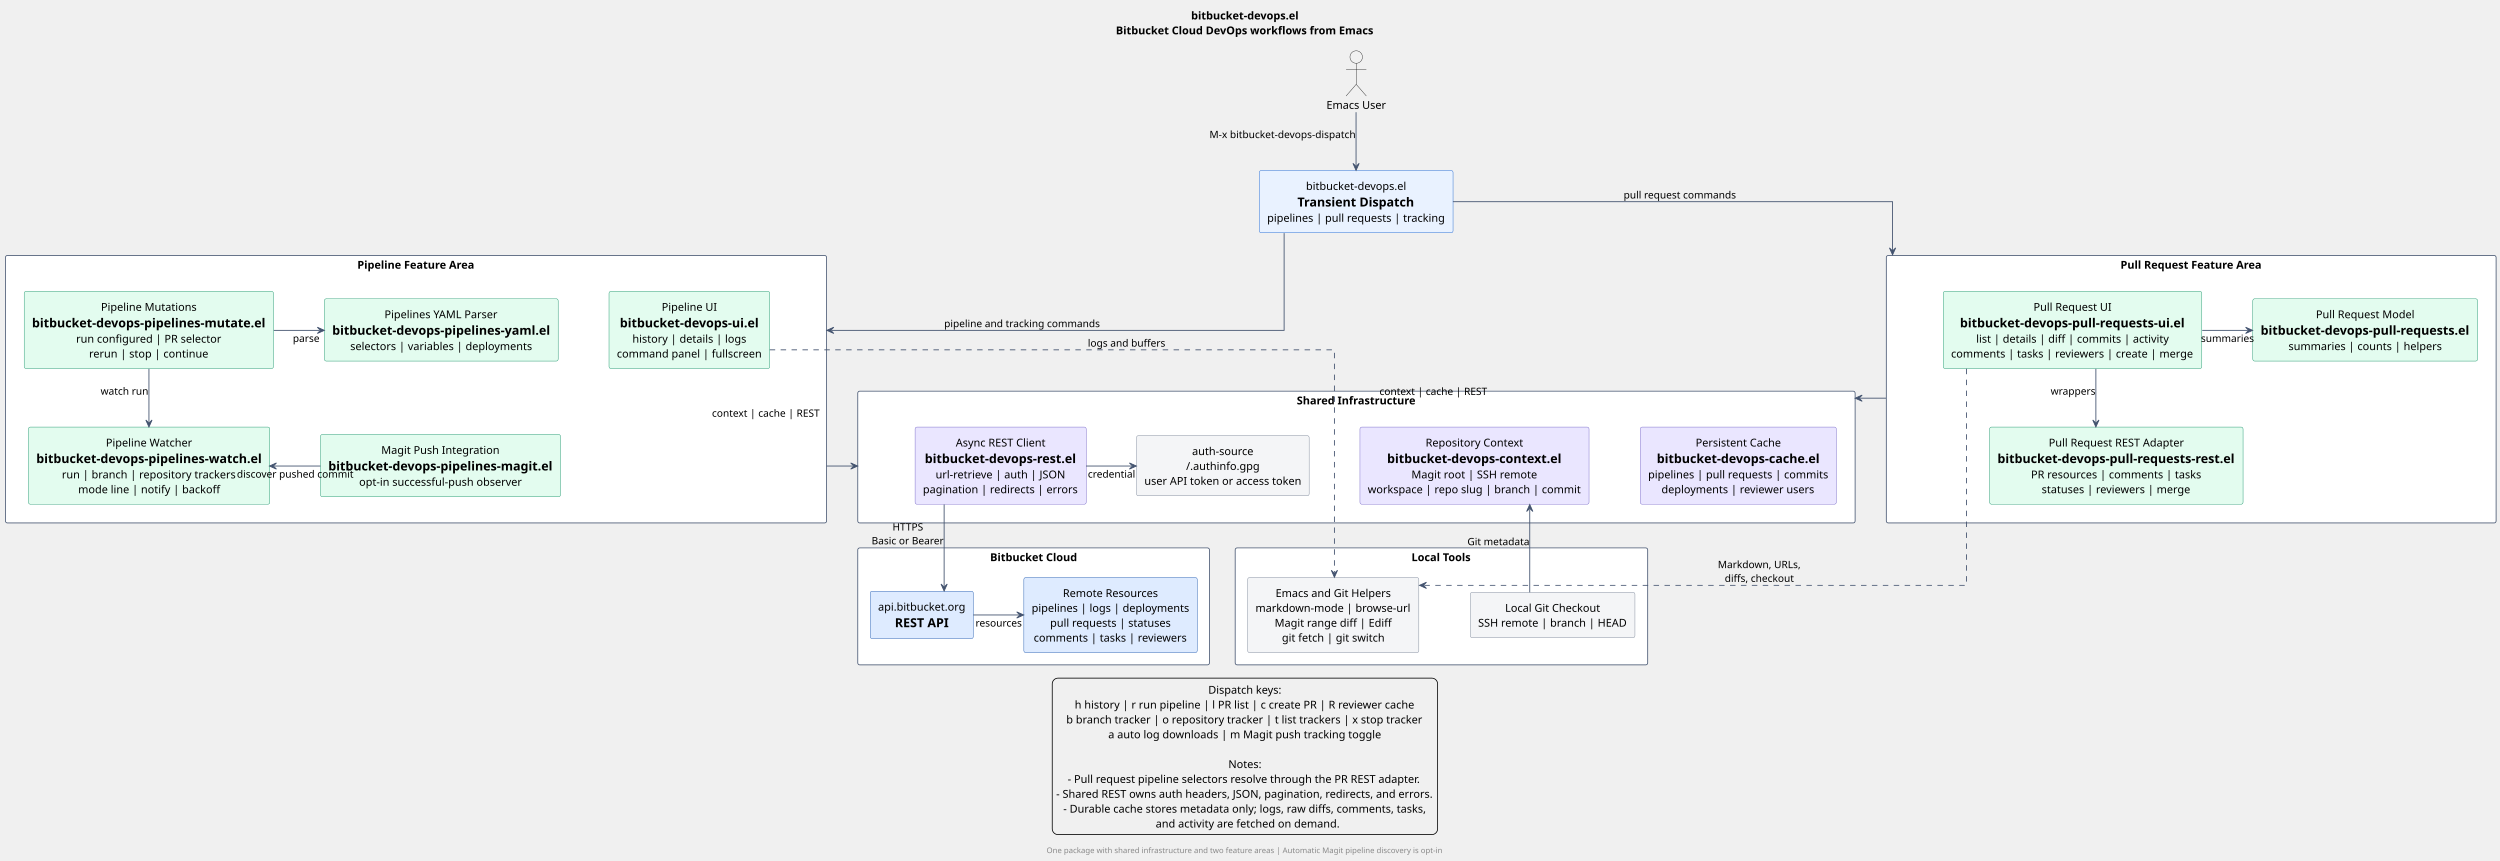
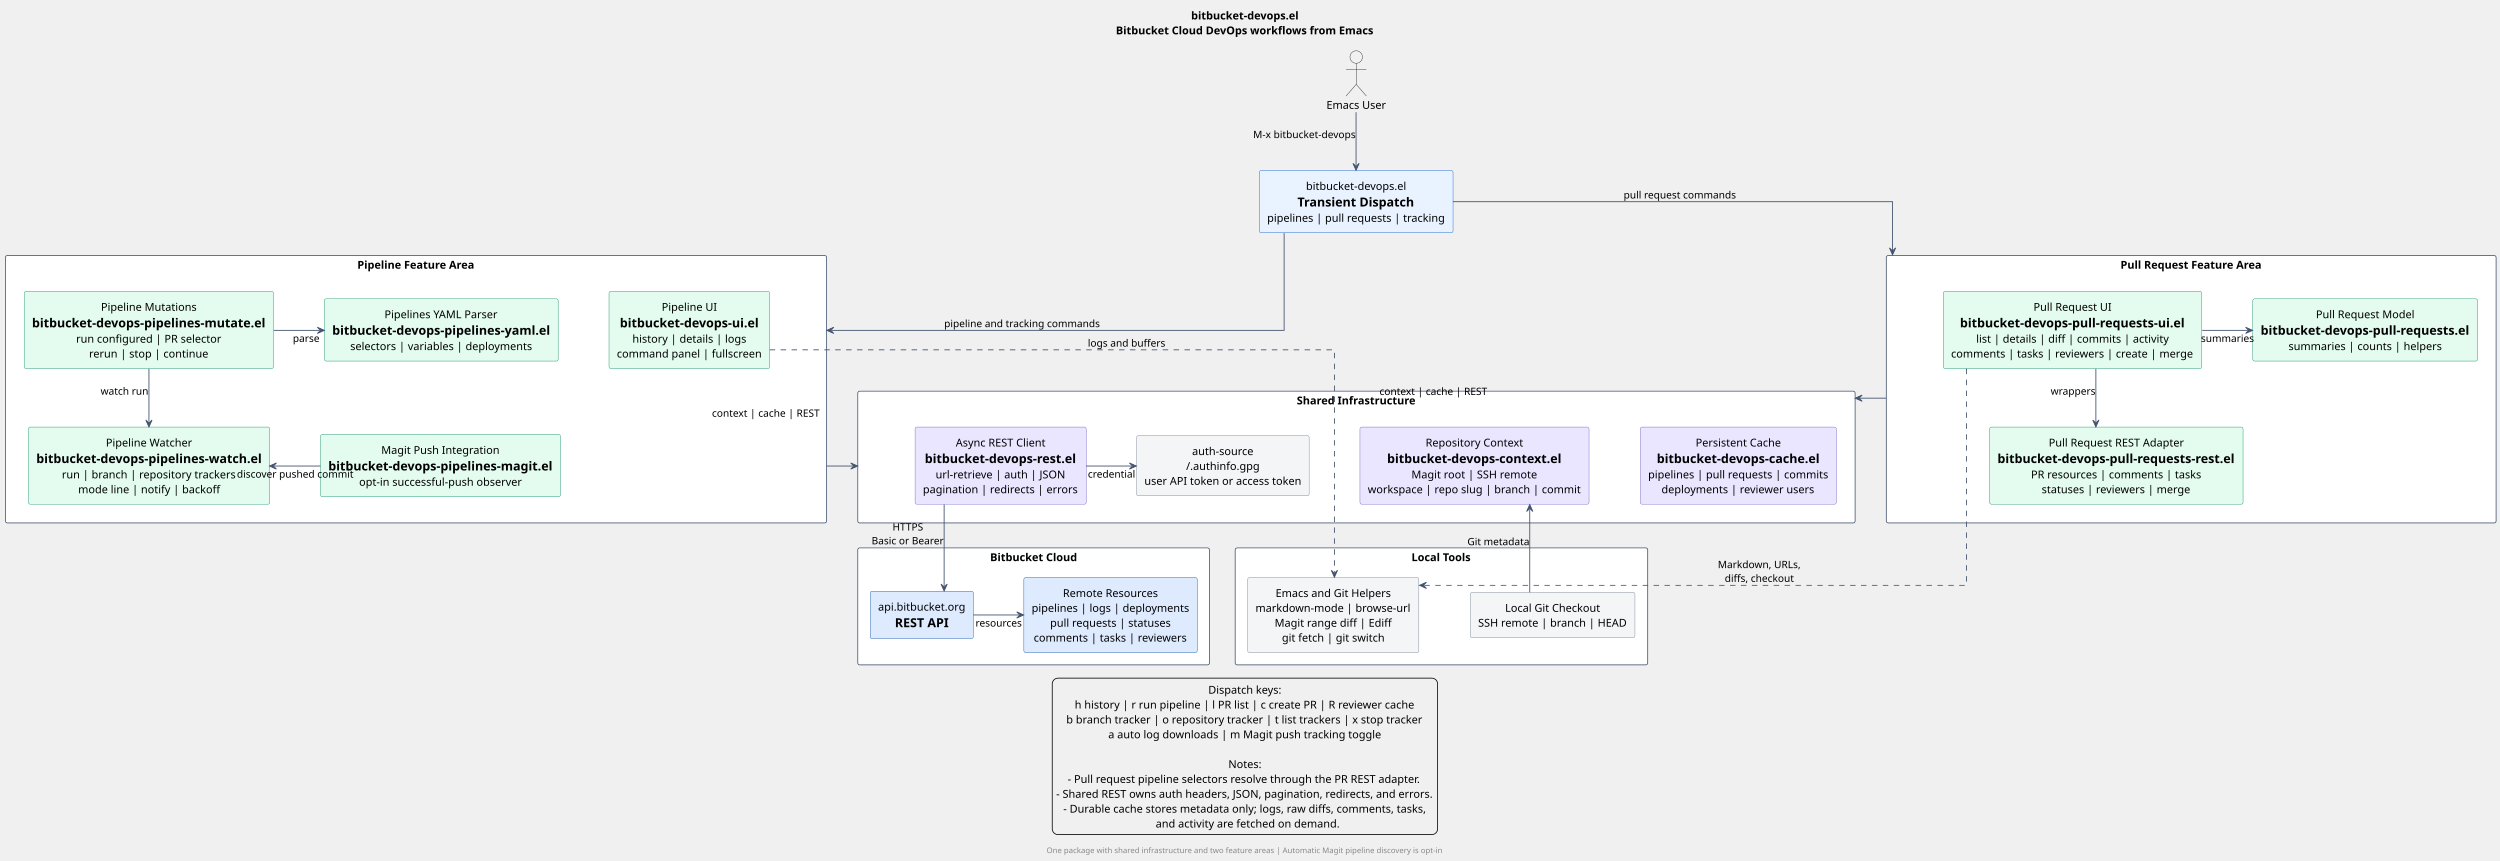
<svg xmlns="http://www.w3.org/2000/svg" contentStyleType="text/css" data-diagram-type="DESCRIPTION" height="757.58px" preserveAspectRatio="none" style="width:2200px;height:757px;background:#FFFFFF;" version="1.1" viewBox="0 0 2200 757" width="2200.686px" zoomAndPan="magnify">
  <defs />
  <g>
    <g class="title" data-source-line="1">
      <text fill="#000000" font-family="sans-serif" font-size="9.607" font-weight="bold" lengthAdjust="spacing" textLength="94.782" x="1048.149" y="17.132">bitbucket-devops.el</text>
      <text fill="#000000" font-family="sans-serif" font-size="9.607" font-weight="bold" lengthAdjust="spacing" textLength="227.195" x="981.942" y="30.217">Bitbucket Cloud DevOps workflows from Emacs</text>
    </g>
    <g class="cluster" data-qualified-name="pipeline_area" data-source-line="48" id="ent0004">
      <rect fill="#FFFFFF" height="235.371" rx="1.716" ry="1.716" style="stroke:#42526E;stroke-width:0.686;" width="722.583" x="4.803" y="224.828" />
      <text fill="#000000" font-family="sans-serif" font-size="9.607" font-weight="bold" lengthAdjust="spacing" textLength="103.313" x="314.438" y="236.47">Pipeline Feature Area</text>
    </g>
    <g class="cluster" data-qualified-name="pr_area" data-source-line="60" id="ent0014">
      <rect fill="#FFFFFF" height="235.371" rx="1.716" ry="1.716" style="stroke:#42526E;stroke-width:0.686;" width="536.619" x="1659.95" y="224.828" />
      <text fill="#000000" font-family="sans-serif" font-size="9.607" font-weight="bold" lengthAdjust="spacing" textLength="124.477" x="1866.021" y="236.47">Pull Request Feature Area</text>
    </g>
    <g class="cluster" data-qualified-name="shared" data-source-line="69" id="ent0020">
      <rect fill="#FFFFFF" height="115.97" rx="1.716" ry="1.716" style="stroke:#42526E;stroke-width:0.686;" width="877.667" x="754.835" y="344.229" />
      <text fill="#000000" font-family="sans-serif" font-size="9.607" font-weight="bold" lengthAdjust="spacing" textLength="105.033" x="1141.152" y="355.872">Shared Infrastructure</text>
    </g>
    <g class="cluster" data-qualified-name="local_tools" data-source-line="80" id="ent0028">
      <rect fill="#FFFFFF" height="102.932" rx="1.716" ry="1.716" style="stroke:#42526E;stroke-width:0.686;" width="363.007" x="1086.962" y="482.158" />
      <text fill="#000000" font-family="sans-serif" font-size="9.607" font-weight="bold" lengthAdjust="spacing" textLength="52.704" x="1242.113" y="493.8">Local Tools</text>
    </g>
    <g class="cluster" data-qualified-name="bitbucket_cloud" data-source-line="87" id="ent0032">
      <rect fill="#FFFFFF" height="102.932" rx="1.716" ry="1.716" style="stroke:#42526E;stroke-width:0.686;" width="309.482" x="754.835" y="482.158" />
      <text fill="#000000" font-family="sans-serif" font-size="9.607" font-weight="bold" lengthAdjust="spacing" textLength="76.577" x="871.287" y="493.8">Bitbucket Cloud</text>
    </g>
    <g class="entity" data-qualified-name="pipeline_area.pipeline_ui" data-source-line="49" id="ent0005">
      <rect fill="#E3FCEF" height="67.932" rx="1.716" ry="1.716" style="stroke:#00875A;stroke-width:0.343;" width="141.42" x="535.933" y="256.394" />
      <text fill="#000000" font-family="sans-serif" font-size="9.607" lengthAdjust="spacing" textLength="48.707" x="582.289" y="273.526">Pipeline UI</text>
      <text fill="#000000" font-family="sans-serif" font-size="10.979" font-weight="bold" lengthAdjust="spacing" textLength="122.421" x="545.432" y="288.078">bitbucket-devops-ui.el</text>
      <text fill="#000000" font-family="sans-serif" font-size="9.607" lengthAdjust="spacing" textLength="100.287" x="556.499" y="301.565">history | details | logs</text>
      <text fill="#000000" font-family="sans-serif" font-size="9.607" lengthAdjust="spacing" textLength="127.696" x="542.795" y="314.649">command panel | fullscreen</text>
    </g>
    <g class="entity" data-qualified-name="pipeline_area.pipeline_mutate" data-source-line="50" id="ent0006">
      <rect fill="#E3FCEF" height="67.932" rx="1.716" ry="1.716" style="stroke:#00875A;stroke-width:0.343;" width="219.358" x="21.273" y="256.394" />
      <text fill="#000000" font-family="sans-serif" font-size="9.607" lengthAdjust="spacing" textLength="84.234" x="88.835" y="273.526">Pipeline Mutations</text>
      <text fill="#000000" font-family="sans-serif" font-size="10.979" font-weight="bold" lengthAdjust="spacing" textLength="205.634" x="28.135" y="288.078">bitbucket-devops-pipelines-mutate.el</text>
      <text fill="#000000" font-family="sans-serif" font-size="9.607" lengthAdjust="spacing" textLength="127.974" x="66.965" y="301.565">run configured | PR selector</text>
      <text fill="#000000" font-family="sans-serif" font-size="9.607" lengthAdjust="spacing" textLength="105.196" x="78.354" y="314.649">rerun | stop | continue</text>
    </g>
    <g class="entity" data-qualified-name="pipeline_area.pipeline_yaml" data-source-line="51" id="ent0007">
      <rect fill="#E3FCEF" height="54.848" rx="1.716" ry="1.716" style="stroke:#00875A;stroke-width:0.343;" width="205.722" x="285.465" y="262.913" />
      <text fill="#000000" font-family="sans-serif" font-size="9.607" lengthAdjust="spacing" textLength="100.008" x="338.321" y="280.045">Pipelines YAML Parser</text>
      <text fill="#000000" font-family="sans-serif" font-size="10.979" font-weight="bold" lengthAdjust="spacing" textLength="191.997" x="292.327" y="294.597">bitbucket-devops-pipelines-yaml.el</text>
      <text fill="#000000" font-family="sans-serif" font-size="9.607" lengthAdjust="spacing" textLength="160.302" x="308.175" y="308.084">selectors | variables | deployments</text>
    </g>
    <g class="entity" data-qualified-name="pipeline_area.watcher" data-source-line="52" id="ent0008">
      <rect fill="#E3FCEF" height="67.932" rx="1.716" ry="1.716" style="stroke:#00875A;stroke-width:0.343;" width="212.364" x="25.047" y="375.795" />
      <text fill="#000000" font-family="sans-serif" font-size="9.607" lengthAdjust="spacing" textLength="76.154" x="93.152" y="392.927">Pipeline Watcher</text>
      <text fill="#000000" font-family="sans-serif" font-size="10.979" font-weight="bold" lengthAdjust="spacing" textLength="198.64" x="31.909" y="407.479">bitbucket-devops-pipelines-watch.el</text>
      <text fill="#000000" font-family="sans-serif" font-size="9.607" lengthAdjust="spacing" textLength="153.558" x="54.45" y="420.966">run | branch | repository trackers</text>
      <text fill="#000000" font-family="sans-serif" font-size="9.607" lengthAdjust="spacing" textLength="124.871" x="68.793" y="434.05">mode line | notify | backoff</text>
    </g>
    <g class="entity" data-qualified-name="pipeline_area.magitpush" data-source-line="53" id="ent0009">
      <rect fill="#E3FCEF" height="54.848" rx="1.716" ry="1.716" style="stroke:#00875A;stroke-width:0.343;" width="211.189" x="282.034" y="382.314" />
      <text fill="#000000" font-family="sans-serif" font-size="9.607" lengthAdjust="spacing" textLength="104.284" x="335.487" y="399.446">Magit Push Integration</text>
      <text fill="#000000" font-family="sans-serif" font-size="10.979" font-weight="bold" lengthAdjust="spacing" textLength="197.465" x="288.896" y="413.998">bitbucket-devops-pipelines-magit.el</text>
      <text fill="#000000" font-family="sans-serif" font-size="9.607" lengthAdjust="spacing" textLength="143.249" x="316.004" y="427.485">opt-in successful-push observer</text>
    </g>
    <g class="entity" data-qualified-name="pr_area.pr_ui" data-source-line="61" id="ent0015">
      <rect fill="#E3FCEF" height="67.932" rx="1.716" ry="1.716" style="stroke:#00875A;stroke-width:0.343;" width="227.556" x="1710.044" y="256.394" />
      <text fill="#000000" font-family="sans-serif" font-size="9.607" lengthAdjust="spacing" textLength="68.709" x="1789.467" y="273.526">Pull Request UI</text>
      <text fill="#000000" font-family="sans-serif" font-size="10.979" font-weight="bold" lengthAdjust="spacing" textLength="198.157" x="1724.743" y="288.078">bitbucket-devops-pull-requests-ui.el</text>
      <text fill="#000000" font-family="sans-serif" font-size="9.607" lengthAdjust="spacing" textLength="169.534" x="1739.055" y="301.565">list | details | diff | commits | activity</text>
      <text fill="#000000" font-family="sans-serif" font-size="9.607" lengthAdjust="spacing" textLength="213.832" x="1716.906" y="314.649">comments | tasks | reviewers | create | merge</text>
    </g>
    <g class="entity" data-qualified-name="pr_area.pr_model" data-source-line="62" id="ent0016">
      <rect fill="#E3FCEF" height="54.848" rx="1.716" ry="1.716" style="stroke:#00875A;stroke-width:0.343;" width="197.784" x="1982.47" y="262.913" />
      <text fill="#000000" font-family="sans-serif" font-size="9.607" lengthAdjust="spacing" textLength="86.76" x="2037.982" y="280.045">Pull Request Model</text>
      <text fill="#000000" font-family="sans-serif" font-size="10.979" font-weight="bold" lengthAdjust="spacing" textLength="184.059" x="1989.332" y="294.597">bitbucket-devops-pull-requests.el</text>
      <text fill="#000000" font-family="sans-serif" font-size="9.607" lengthAdjust="spacing" textLength="135.035" x="2013.844" y="308.084">summaries | counts | helpers</text>
    </g>
    <g class="entity" data-qualified-name="pr_area.pr_rest" data-source-line="63" id="ent0017">
      <rect fill="#E3FCEF" height="67.932" rx="1.716" ry="1.716" style="stroke:#00875A;stroke-width:0.343;" width="223.014" x="1750.873" y="375.795" />
      <text fill="#000000" font-family="sans-serif" font-size="9.607" lengthAdjust="spacing" textLength="119.059" x="1802.851" y="392.927">Pull Request REST Adapter</text>
      <text fill="#000000" font-family="sans-serif" font-size="10.979" font-weight="bold" lengthAdjust="spacing" textLength="209.29" x="1757.736" y="407.479">bitbucket-devops-pull-requests-rest.el</text>
      <text fill="#000000" font-family="sans-serif" font-size="9.607" lengthAdjust="spacing" textLength="150.205" x="1787.278" y="420.966">PR resources | comments | tasks</text>
      <text fill="#000000" font-family="sans-serif" font-size="9.607" lengthAdjust="spacing" textLength="131.462" x="1796.65" y="434.05">statuses | reviewers | merge</text>
    </g>
    <g class="entity" data-qualified-name="shared.context" data-source-line="70" id="ent0021">
      <rect fill="#EAE6FF" height="67.932" rx="1.716" ry="1.716" style="stroke:#6554C0;stroke-width:0.343;" width="201.598" x="1196.756" y="375.795" />
      <text fill="#000000" font-family="sans-serif" font-size="9.607" lengthAdjust="spacing" textLength="86.097" x="1254.506" y="392.927">Repository Context</text>
      <text fill="#000000" font-family="sans-serif" font-size="10.979" font-weight="bold" lengthAdjust="spacing" textLength="153.877" x="1220.617" y="407.479">bitbucket-devops-context.el</text>
      <text fill="#000000" font-family="sans-serif" font-size="9.607" lengthAdjust="spacing" textLength="111.037" x="1242.036" y="420.966">Magit root | SSH remote</text>
      <text fill="#000000" font-family="sans-serif" font-size="9.607" lengthAdjust="spacing" textLength="187.874" x="1203.618" y="434.05">workspace | repo slug | branch | commit</text>
    </g>
    <g class="entity" data-qualified-name="shared.cache" data-source-line="71" id="ent0022">
      <rect fill="#EAE6FF" height="67.932" rx="1.716" ry="1.716" style="stroke:#6554C0;stroke-width:0.343;" width="172.489" x="1443.45" y="375.795" />
      <text fill="#000000" font-family="sans-serif" font-size="9.607" lengthAdjust="spacing" textLength="75.097" x="1492.145" y="392.927">Persistent Cache</text>
      <text fill="#000000" font-family="sans-serif" font-size="10.979" font-weight="bold" lengthAdjust="spacing" textLength="143.479" x="1457.955" y="407.479">bitbucket-devops-cache.el</text>
      <text fill="#000000" font-family="sans-serif" font-size="9.607" lengthAdjust="spacing" textLength="158.764" x="1450.312" y="420.966">pipelines | pull requests | commits</text>
      <text fill="#000000" font-family="sans-serif" font-size="9.607" lengthAdjust="spacing" textLength="135.247" x="1462.071" y="434.05">deployments | reviewer users</text>
    </g>
    <g class="entity" data-qualified-name="shared.rest" data-source-line="72" id="ent0023">
      <rect fill="#EAE6FF" height="67.932" rx="1.716" ry="1.716" style="stroke:#6554C0;stroke-width:0.343;" width="150.585" x="805.271" y="375.795" />
      <text fill="#000000" font-family="sans-serif" font-size="9.607" lengthAdjust="spacing" textLength="78.969" x="841.079" y="392.927">Async REST Client</text>
      <text fill="#000000" font-family="sans-serif" font-size="10.979" font-weight="bold" lengthAdjust="spacing" textLength="133.554" x="813.787" y="407.479">bitbucket-devops-rest.el</text>
      <text fill="#000000" font-family="sans-serif" font-size="9.607" lengthAdjust="spacing" textLength="114.505" x="823.311" y="420.966">url-retrieve | auth | JSON</text>
      <text fill="#000000" font-family="sans-serif" font-size="9.607" lengthAdjust="spacing" textLength="136.861" x="812.134" y="434.05">pagination | redirects | errors</text>
    </g>
    <g class="entity" data-qualified-name="shared.auth" data-source-line="73" id="ent0024">
      <rect fill="#F4F5F7" height="52.978" rx="1.716" ry="1.716" style="stroke:#6B778C;stroke-width:0.343;" width="151.891" x="1000.156" y="383.343" />
      <text fill="#000000" font-family="sans-serif" font-size="9.607" lengthAdjust="spacing" textLength="54.174" x="1049.015" y="400.475">auth-source</text>
      <text fill="#000000" font-family="sans-serif" font-size="9.607" lengthAdjust="spacing" textLength="64.712" x="1043.745" y="413.56">/.authinfo.gpg</text>
      <text fill="#000000" font-family="sans-serif" font-size="9.607" lengthAdjust="spacing" textLength="138.167" x="1007.018" y="426.645">user API token or access token</text>
    </g>
    <g class="entity" data-qualified-name="local_tools.checkout" data-source-line="81" id="ent0029">
      <rect fill="#F4F5F7" height="39.894" rx="1.716" ry="1.716" style="stroke:#6B778C;stroke-width:0.343;" width="144.898" x="1293.855" y="521.272" />
      <text fill="#000000" font-family="sans-serif" font-size="9.607" lengthAdjust="spacing" textLength="83.648" x="1324.48" y="538.404">Local Git Checkout</text>
      <text fill="#000000" font-family="sans-serif" font-size="9.607" lengthAdjust="spacing" textLength="131.173" x="1300.717" y="551.489">SSH remote | branch | HEAD</text>
    </g>
    <g class="entity" data-qualified-name="local_tools.emacs_tools" data-source-line="82" id="ent0030">
      <rect fill="#F4F5F7" height="66.063" rx="1.716" ry="1.716" style="stroke:#6B778C;stroke-width:0.343;" width="150.643" x="1097.941" y="508.234" />
      <text fill="#000000" font-family="sans-serif" font-size="9.607" lengthAdjust="spacing" textLength="101.507" x="1122.509" y="525.366">Emacs and Git Helpers</text>
      <text fill="#000000" font-family="sans-serif" font-size="9.607" lengthAdjust="spacing" textLength="136.918" x="1104.803" y="538.451">markdown-mode | browse-url</text>
      <text fill="#000000" font-family="sans-serif" font-size="9.607" lengthAdjust="spacing" textLength="103.198" x="1121.664" y="551.535">Magit range diff | Ediff</text>
      <text fill="#000000" font-family="sans-serif" font-size="9.607" lengthAdjust="spacing" textLength="90.382" x="1128.072" y="564.62">git fetch | git switch</text>
    </g>
    <g class="entity" data-qualified-name="bitbucket_cloud.api" data-source-line="88" id="ent0033">
      <rect fill="#DEEBFF" height="41.763" rx="1.716" ry="1.716" style="stroke:#0747A6;stroke-width:0.343;" width="90.666" x="765.814" y="520.243" />
      <text fill="#000000" font-family="sans-serif" font-size="9.607" lengthAdjust="spacing" textLength="76.942" x="772.676" y="537.375">api.bitbucket.org</text>
      <text fill="#000000" font-family="sans-serif" font-size="10.979" font-weight="bold" lengthAdjust="spacing" textLength="47.398" x="787.448" y="551.927">REST API</text>
    </g>
    <g class="entity" data-qualified-name="bitbucket_cloud.resources" data-source-line="89" id="ent0034">
      <rect fill="#DEEBFF" height="66.063" rx="1.716" ry="1.716" style="stroke:#0747A6;stroke-width:0.343;" width="152.564" x="900.998" y="508.234" />
      <text fill="#000000" font-family="sans-serif" font-size="9.607" lengthAdjust="spacing" textLength="83.917" x="935.322" y="525.366">Remote Resources</text>
      <text fill="#000000" font-family="sans-serif" font-size="9.607" lengthAdjust="spacing" textLength="138.84" x="907.86" y="538.451">pipelines | logs | deployments</text>
      <text fill="#000000" font-family="sans-serif" font-size="9.607" lengthAdjust="spacing" textLength="106.397" x="924.082" y="551.535">pull requests | statuses</text>
      <text fill="#000000" font-family="sans-serif" font-size="9.607" lengthAdjust="spacing" textLength="135.285" x="909.638" y="564.62">comments | tasks | reviewers</text>
    </g>
    <g class="entity" data-qualified-name="user" data-source-line="44" id="ent0002">
      <ellipse cx="1193.466" cy="50.187" fill="#F1F1F1" rx="5.49" ry="5.49" style="stroke:#181818;stroke-width:0.343;" />
      <path d="M1193.466,55.676 L1193.466,74.204 M1184.545,61.166 L1202.387,61.166 M1193.466,74.204 L1184.545,84.498 M1193.466,74.204 L1202.387,84.498" fill="none" style="stroke:#181818;stroke-width:0.343;" />
      <text fill="#000000" font-family="sans-serif" font-size="9.607" lengthAdjust="spacing" textLength="52.435" x="1167.249" y="95.797">Emacs User</text>
    </g>
    <g class="entity" data-qualified-name="dispatch" data-source-line="46" id="ent0003">
      <rect fill="#E9F2FF" height="54.848" rx="1.716" ry="1.716" style="stroke:#0052CC;stroke-width:0.343;" width="170.442" x="1108.235" y="150.031" />
      <text fill="#000000" font-family="sans-serif" font-size="9.607" lengthAdjust="spacing" textLength="88.422" x="1149.245" y="167.163">bitbucket-devops.el</text>
      <text fill="#000000" font-family="sans-serif" font-size="10.979" font-weight="bold" lengthAdjust="spacing" textLength="103.448" x="1141.732" y="181.715">Transient Dispatch</text>
      <text fill="#000000" font-family="sans-serif" font-size="9.607" lengthAdjust="spacing" textLength="156.718" x="1115.097" y="195.201">pipelines | pull requests | tracking</text>
    </g>
    <g class="link" data-entity-1="ent0006" data-entity-2="ent0007" data-link-type="dependency" data-source-line="55" id="lnk10">
      <path d="M240.943,290.705 C255.697,290.705 266.669,290.705 281.299,290.705" fill="none" id="pipeline_mutate-to-pipeline_yaml" style="stroke:#42526E;stroke-width:0.755;" />
      <polygon fill="#42526E" points="285.417,290.705,279.241,287.96,281.986,290.705,279.241,293.449,285.417,290.705" style="stroke:#42526E;stroke-width:0.755;" />
      <text fill="#000000" font-family="sans-serif" font-size="8.921" lengthAdjust="spacing" textLength="23.48" x="257.694" y="300.927">parse</text>
    </g>
    <g class="link" data-entity-1="ent0006" data-entity-2="ent0008" data-link-type="dependency" data-source-line="56" id="lnk11">
      <path d="M131.067,324.576 C131.067,340.633 131.067,355.6 131.067,371.63" fill="none" id="pipeline_mutate-to-watcher" style="stroke:#42526E;stroke-width:0.755;" />
      <polygon fill="#42526E" points="131.067,375.747,133.812,369.571,131.067,372.316,128.322,369.571,131.067,375.747" style="stroke:#42526E;stroke-width:0.755;" />
      <text fill="#000000" font-family="sans-serif" font-size="8.921" lengthAdjust="spacing" textLength="42.062" x="88.522" y="347.349">watch run</text>
    </g>
    <g class="link" data-entity-1="ent0008" data-entity-2="ent0009" data-link-type="dependency" data-source-line="57" id="lnk13">
      <path d="M241.238,410.106 C256.074,410.106 267.198,410.106 282.027,410.106" fill="none" id="watcher-backto-magitpush" style="stroke:#42526E;stroke-width:0.755;" />
      <polygon fill="#42526E" points="237.121,410.106,243.297,412.851,240.552,410.106,243.297,407.361,237.121,410.106" style="stroke:#42526E;stroke-width:0.755;" />
      <text fill="#000000" font-family="sans-serif" font-size="8.921" lengthAdjust="spacing" textLength="102.812" x="208.451" y="420.328">discover pushed commit</text>
    </g>
    <g class="link" data-entity-1="ent0015" data-entity-2="ent0016" data-link-type="dependency" data-source-line="65" id="lnk18">
      <path d="M1937.949,290.705 C1952.737,290.705 1963.668,290.705 1978.181,290.705" fill="none" id="pr_ui-to-pr_model" style="stroke:#42526E;stroke-width:0.755;" />
      <polygon fill="#42526E" points="1982.299,290.705,1976.123,287.96,1978.868,290.705,1976.123,293.449,1982.299,290.705" style="stroke:#42526E;stroke-width:0.755;" />
      <text fill="#000000" font-family="sans-serif" font-size="8.921" lengthAdjust="spacing" textLength="46.763" x="1936.796" y="300.927">summaries</text>
    </g>
    <g class="link" data-entity-1="ent0015" data-entity-2="ent0017" data-link-type="dependency" data-source-line="66" id="lnk19">
      <path d="M1844.37,324.576 C1844.37,340.633 1844.37,355.6 1844.37,371.63" fill="none" id="pr_ui-to-pr_rest" style="stroke:#42526E;stroke-width:0.755;" />
      <polygon fill="#42526E" points="1844.37,375.747,1847.115,369.571,1844.37,372.316,1841.625,369.571,1844.37,375.747" style="stroke:#42526E;stroke-width:0.755;" />
      <text fill="#000000" font-family="sans-serif" font-size="8.921" lengthAdjust="spacing" textLength="39.662" x="1804.57" y="347.349">wrappers</text>
    </g>
    <g class="link" data-entity-1="ent0023" data-entity-2="ent0024" data-link-type="dependency" data-source-line="77" id="lnk27">
      <path d="M955.744,410.106 C970.271,410.106 981.381,410.106 995.922,410.106" fill="none" id="rest-to-auth" style="stroke:#42526E;stroke-width:0.755;" />
      <polygon fill="#42526E" points="1000.039,410.106,993.863,407.361,996.608,410.106,993.863,412.851,1000.039,410.106" style="stroke:#42526E;stroke-width:0.755;" />
      <text fill="#000000" font-family="sans-serif" font-size="8.921" lengthAdjust="spacing" textLength="41.856" x="957.309" y="420.328">credential</text>
    </g>
    <g class="link" data-entity-1="ent0033" data-entity-2="ent0034" data-link-type="dependency" data-source-line="91" id="lnk35">
      <path d="M856.484,541.172 C870.215,541.172 881.571,541.172 896.75,541.172" fill="none" id="api-to-resources" style="stroke:#42526E;stroke-width:0.755;" />
      <polygon fill="#42526E" points="900.868,541.172,894.692,538.428,897.437,541.172,894.692,543.917,900.868,541.172" style="stroke:#42526E;stroke-width:0.755;" />
      <text fill="#000000" font-family="sans-serif" font-size="8.921" lengthAdjust="spacing" textLength="41.169" x="858.432" y="551.395">resources</text>
    </g>
    <g class="link" data-entity-1="ent0002" data-entity-2="ent0003" data-link-type="dependency" data-source-line="94" id="lnk36">
      <path d="M1193.325,98.764 C1193.325,114.471 1193.325,130.028 1193.325,145.783" fill="none" id="user-to-dispatch" style="stroke:#42526E;stroke-width:0.755;" />
      <polygon fill="#42526E" points="1193.325,149.9,1196.07,143.725,1193.325,146.469,1190.58,143.725,1193.325,149.9" style="stroke:#42526E;stroke-width:0.755;" />
-       <text fill="#000000" font-family="sans-serif" font-size="8.921" lengthAdjust="spacing" textLength="128.825" x="1064.317" y="121.517">M-x bitbucket-devops-dispatch</text>
+       <text fill="#000000" font-family="sans-serif" font-size="8.921" lengthAdjust="spacing" textLength="90.385" x="1102.745" y="121.517">M-x bitbucket-devops</text>
    </g>
    <g class="link" data-entity-1="ent0003" data-entity-2="ent0004" data-link-type="dependency" data-source-line="96" id="lnk37">
      <path d="M1130.022,205.175 C1130.022,238.696 1130.022,290.705 1130.022,290.705 C1130.022,290.705 1029.579,290.705 928.351,290.705 C877.738,290.705 826.928,290.705 788.379,290.705 C769.104,290.705 752.895,290.705 741.308,290.705 C735.515,290.705 734.994,290.705 731.707,290.705" fill="none" id="dispatch-to-pipeline_area" style="stroke:#42526E;stroke-width:0.755;" />
      <polygon fill="#42526E" points="727.589,290.705,733.765,293.449,731.02,290.705,733.765,287.96,727.589,290.705" style="stroke:#42526E;stroke-width:0.755;" />
      <text fill="#000000" font-family="sans-serif" font-size="8.921" lengthAdjust="spacing" textLength="137.309" x="830.833" y="287.889">pipeline and tracking commands</text>
    </g>
    <g class="link" data-entity-1="ent0003" data-entity-2="ent0014" data-link-type="dependency" data-source-line="97" id="lnk38">
      <path d="M1278.546,177.479 C1414.533,177.479 1665.44,177.479 1665.44,177.479 C1665.44,177.479 1665.44,184.101 1665.44,194.136 C1665.44,199.153 1665.44,205.024 1665.44,211.348 C1665.44,214.51 1665.44,217.785 1665.44,221.123 C1665.44,221.957 1665.44,222.796 1665.44,223.637 C1665.44,223.848 1665.44,219.941 1665.44,220.152" fill="none" id="dispatch-to-pr_area" style="stroke:#42526E;stroke-width:0.755;" />
      <polygon fill="#42526E" points="1665.44,224.269,1668.185,218.093,1665.44,220.838,1662.695,218.093,1665.44,224.269" style="stroke:#42526E;stroke-width:0.755;" />
      <text fill="#000000" font-family="sans-serif" font-size="8.921" lengthAdjust="spacing" textLength="99.119" x="1428.772" y="174.664">pull request commands</text>
    </g>
    <g class="link" data-entity-1="ent0004" data-entity-2="ent0020" data-link-type="dependency" data-source-line="99" id="lnk39">
      <path d="M727.407,410.106 C727.46,410.106 727.513,410.106 727.566,410.106 C730.982,410.106 735.56,410.106 740.209,410.106 C744.858,410.106 749.577,410.106 753.275,410.106 C753.737,410.106 754.183,410.106 754.612,410.106 C754.665,410.106 750.601,410.106 750.654,410.106" fill="none" id="pipeline_area-to-shared" style="stroke:#42526E;stroke-width:0.755;" />
      <polygon fill="#42526E" points="754.771,410.106,748.596,407.361,751.34,410.106,748.596,412.851,754.771,410.106" style="stroke:#42526E;stroke-width:0.755;" />
      <text fill="#000000" font-family="sans-serif" font-size="8.921" lengthAdjust="spacing" textLength="94.971" x="626.513" y="366.749">context | cache | REST</text>
    </g>
    <g class="link" data-entity-1="ent0014" data-entity-2="ent0020" data-link-type="dependency" data-source-line="100" id="lnk40">
      <path d="M1659.66,350.405 C1658.396,350.405 1656.932,350.405 1655.275,350.405 C1651.96,350.405 1647.872,350.405 1643.066,350.405 C1640.663,350.405 1638.08,350.405 1635.325,350.405 C1634.636,350.405 1633.937,350.405 1633.226,350.405 C1633.049,350.405 1632.87,350.405 1632.691,350.405 C1632.647,350.405 1636.719,350.405 1636.675,350.405" fill="none" id="pr_area-to-shared" style="stroke:#42526E;stroke-width:0.755;" />
      <polygon fill="#42526E" points="1632.557,350.405,1638.733,353.15,1635.988,350.405,1638.733,347.66,1632.557,350.405" style="stroke:#42526E;stroke-width:0.755;" />
      <text fill="#000000" font-family="sans-serif" font-size="8.921" lengthAdjust="spacing" textLength="94.971" x="1213.911" y="347.59">context | cache | REST</text>
    </g>
    <g class="link" data-entity-1="ent0021" data-entity-2="ent0029" data-link-type="dependency" data-source-line="102" id="lnk42">
      <path d="M1346.179,448.06 C1346.179,472.627 1346.179,500.775 1346.179,521.252" fill="none" id="context-backto-checkout" style="stroke:#42526E;stroke-width:0.755;" />
      <polygon fill="#42526E" points="1346.179,443.943,1343.434,450.119,1346.179,447.374,1348.924,450.119,1346.179,443.943" style="stroke:#42526E;stroke-width:0.755;" />
      <text fill="#000000" font-family="sans-serif" font-size="8.921" lengthAdjust="spacing" textLength="54.649" x="1291.282" y="479.782">Git metadata</text>
    </g>
    <g class="link" data-entity-1="ent0015" data-entity-2="ent0030" data-link-type="dependency" data-source-line="103" id="lnk43">
      <path d="M1730.458,324.494 C1730.458,387.365 1730.458,515.096 1730.458,515.096 C1730.458,515.096 1405.55,515.096 1253.245,515.096" fill="none" id="pr_ui-to-emacs_tools" style="stroke:#42526E;stroke-width:0.755;stroke-dasharray:4.803,4.803;" />
      <polygon fill="#42526E" points="1249.128,515.096,1255.304,517.841,1252.559,515.096,1255.304,512.351,1249.128,515.096" style="stroke:#42526E;stroke-width:0.755;" />
      <text fill="#000000" font-family="sans-serif" font-size="8.921" lengthAdjust="spacing" textLength="73.07" x="1511.673" y="499.929">Markdown, URLs,</text>
      <text fill="#000000" font-family="sans-serif" font-size="8.921" lengthAdjust="spacing" textLength="60.911" x="1517.753" y="512.079">diffs, checkout</text>
    </g>
    <g class="link" data-entity-1="ent0005" data-entity-2="ent0030" data-link-type="dependency" data-source-line="104" id="lnk44">
      <path d="M677.361,307.86 C829.536,307.86 1174.283,307.86 1174.283,307.86 C1174.283,307.86 1174.283,439.462 1174.283,503.877" fill="none" id="pipeline_ui-to-emacs_tools" style="stroke:#42526E;stroke-width:0.755;stroke-dasharray:4.803,4.803;" />
      <polygon fill="#42526E" points="1174.283,507.994,1177.027,501.818,1174.283,504.563,1171.538,501.818,1174.283,507.994" style="stroke:#42526E;stroke-width:0.755;" />
      <text fill="#000000" font-family="sans-serif" font-size="8.921" lengthAdjust="spacing" textLength="68.226" x="957.268" y="305.044">logs and buffers</text>
    </g>
    <g class="link" data-entity-1="ent0023" data-entity-2="ent0033" data-link-type="dependency" data-source-line="106" id="lnk45">
      <path d="M830.833,443.943 C830.833,468.05 830.833,495.464 830.833,515.981" fill="none" id="rest-to-api" style="stroke:#42526E;stroke-width:0.755;" />
      <polygon fill="#42526E" points="830.833,520.099,833.578,513.923,830.833,516.668,828.088,513.923,830.833,520.099" style="stroke:#42526E;stroke-width:0.755;" />
      <text fill="#000000" font-family="sans-serif" font-size="8.921" lengthAdjust="spacing" textLength="26.825" x="785.41" y="466.853">HTTPS</text>
      <text fill="#000000" font-family="sans-serif" font-size="8.921" lengthAdjust="spacing" textLength="63.614" x="767.015" y="479.004">Basic or Bearer</text>
    </g>
    <g class="legend" data-source-line="108">
      <rect fill="none" height="137.709" rx="5.147" ry="5.147" style="stroke:#000000;stroke-width:0.686;" width="339.128" x="925.976" y="596.756" />
      <text fill="#000000" font-family="sans-serif" font-size="9.607" lengthAdjust="spacing" textLength="64.53" x="1063.275" y="610.457">Dispatch keys:</text>
      <text fill="#000000" font-family="sans-serif" font-size="9.607" lengthAdjust="spacing" textLength="299.583" x="945.748" y="623.541">h history | r run pipeline | l PR list | c create PR | R reviewer cache</text>
      <text fill="#000000" font-family="sans-serif" font-size="9.607" lengthAdjust="spacing" textLength="314.435" x="938.322" y="636.626">b branch tracker | o repository tracker | t list trackers | x stop tracker</text>
      <text fill="#000000" font-family="sans-serif" font-size="9.607" lengthAdjust="spacing" textLength="240.577" x="975.251" y="649.711">a auto log downloads | m Magit push tracking toggle</text>
      <text fill="#000000" font-family="sans-serif" font-size="9.607" lengthAdjust="spacing" textLength="2.498" x="1094.291" y="662.795"> </text>
      <text fill="#000000" font-family="sans-serif" font-size="9.607" lengthAdjust="spacing" textLength="29.176" x="1080.951" y="675.88">Notes:</text>
      <text fill="#000000" font-family="sans-serif" font-size="9.607" lengthAdjust="spacing" textLength="312.014" x="939.532" y="688.965">- Pull request pipeline selectors resolve through the PR REST adapter.</text>
      <text fill="#000000" font-family="sans-serif" font-size="9.607" lengthAdjust="spacing" textLength="332.266" x="929.407" y="702.049">- Shared REST owns auth headers, JSON, pagination, redirects, and errors.</text>
      <text fill="#000000" font-family="sans-serif" font-size="9.607" lengthAdjust="spacing" textLength="319.748" x="935.665" y="715.134">- Durable cache stores metadata only; logs, raw diffs, comments, tasks,</text>
      <text fill="#000000" font-family="sans-serif" font-size="9.607" lengthAdjust="spacing" textLength="162.108" x="1016.984" y="728.218">and activity are fetched on demand.</text>
    </g>
    <g class="footer" data-source-line="121">
      <text fill="#888888" font-family="sans-serif" font-size="6.862" lengthAdjust="spacing" textLength="349.179" x="920.95" y="750.721">One package with shared infrastructure and two feature areas | Automatic Magit pipeline discovery is opt-in</text>
    </g>
  </g>
</svg>
